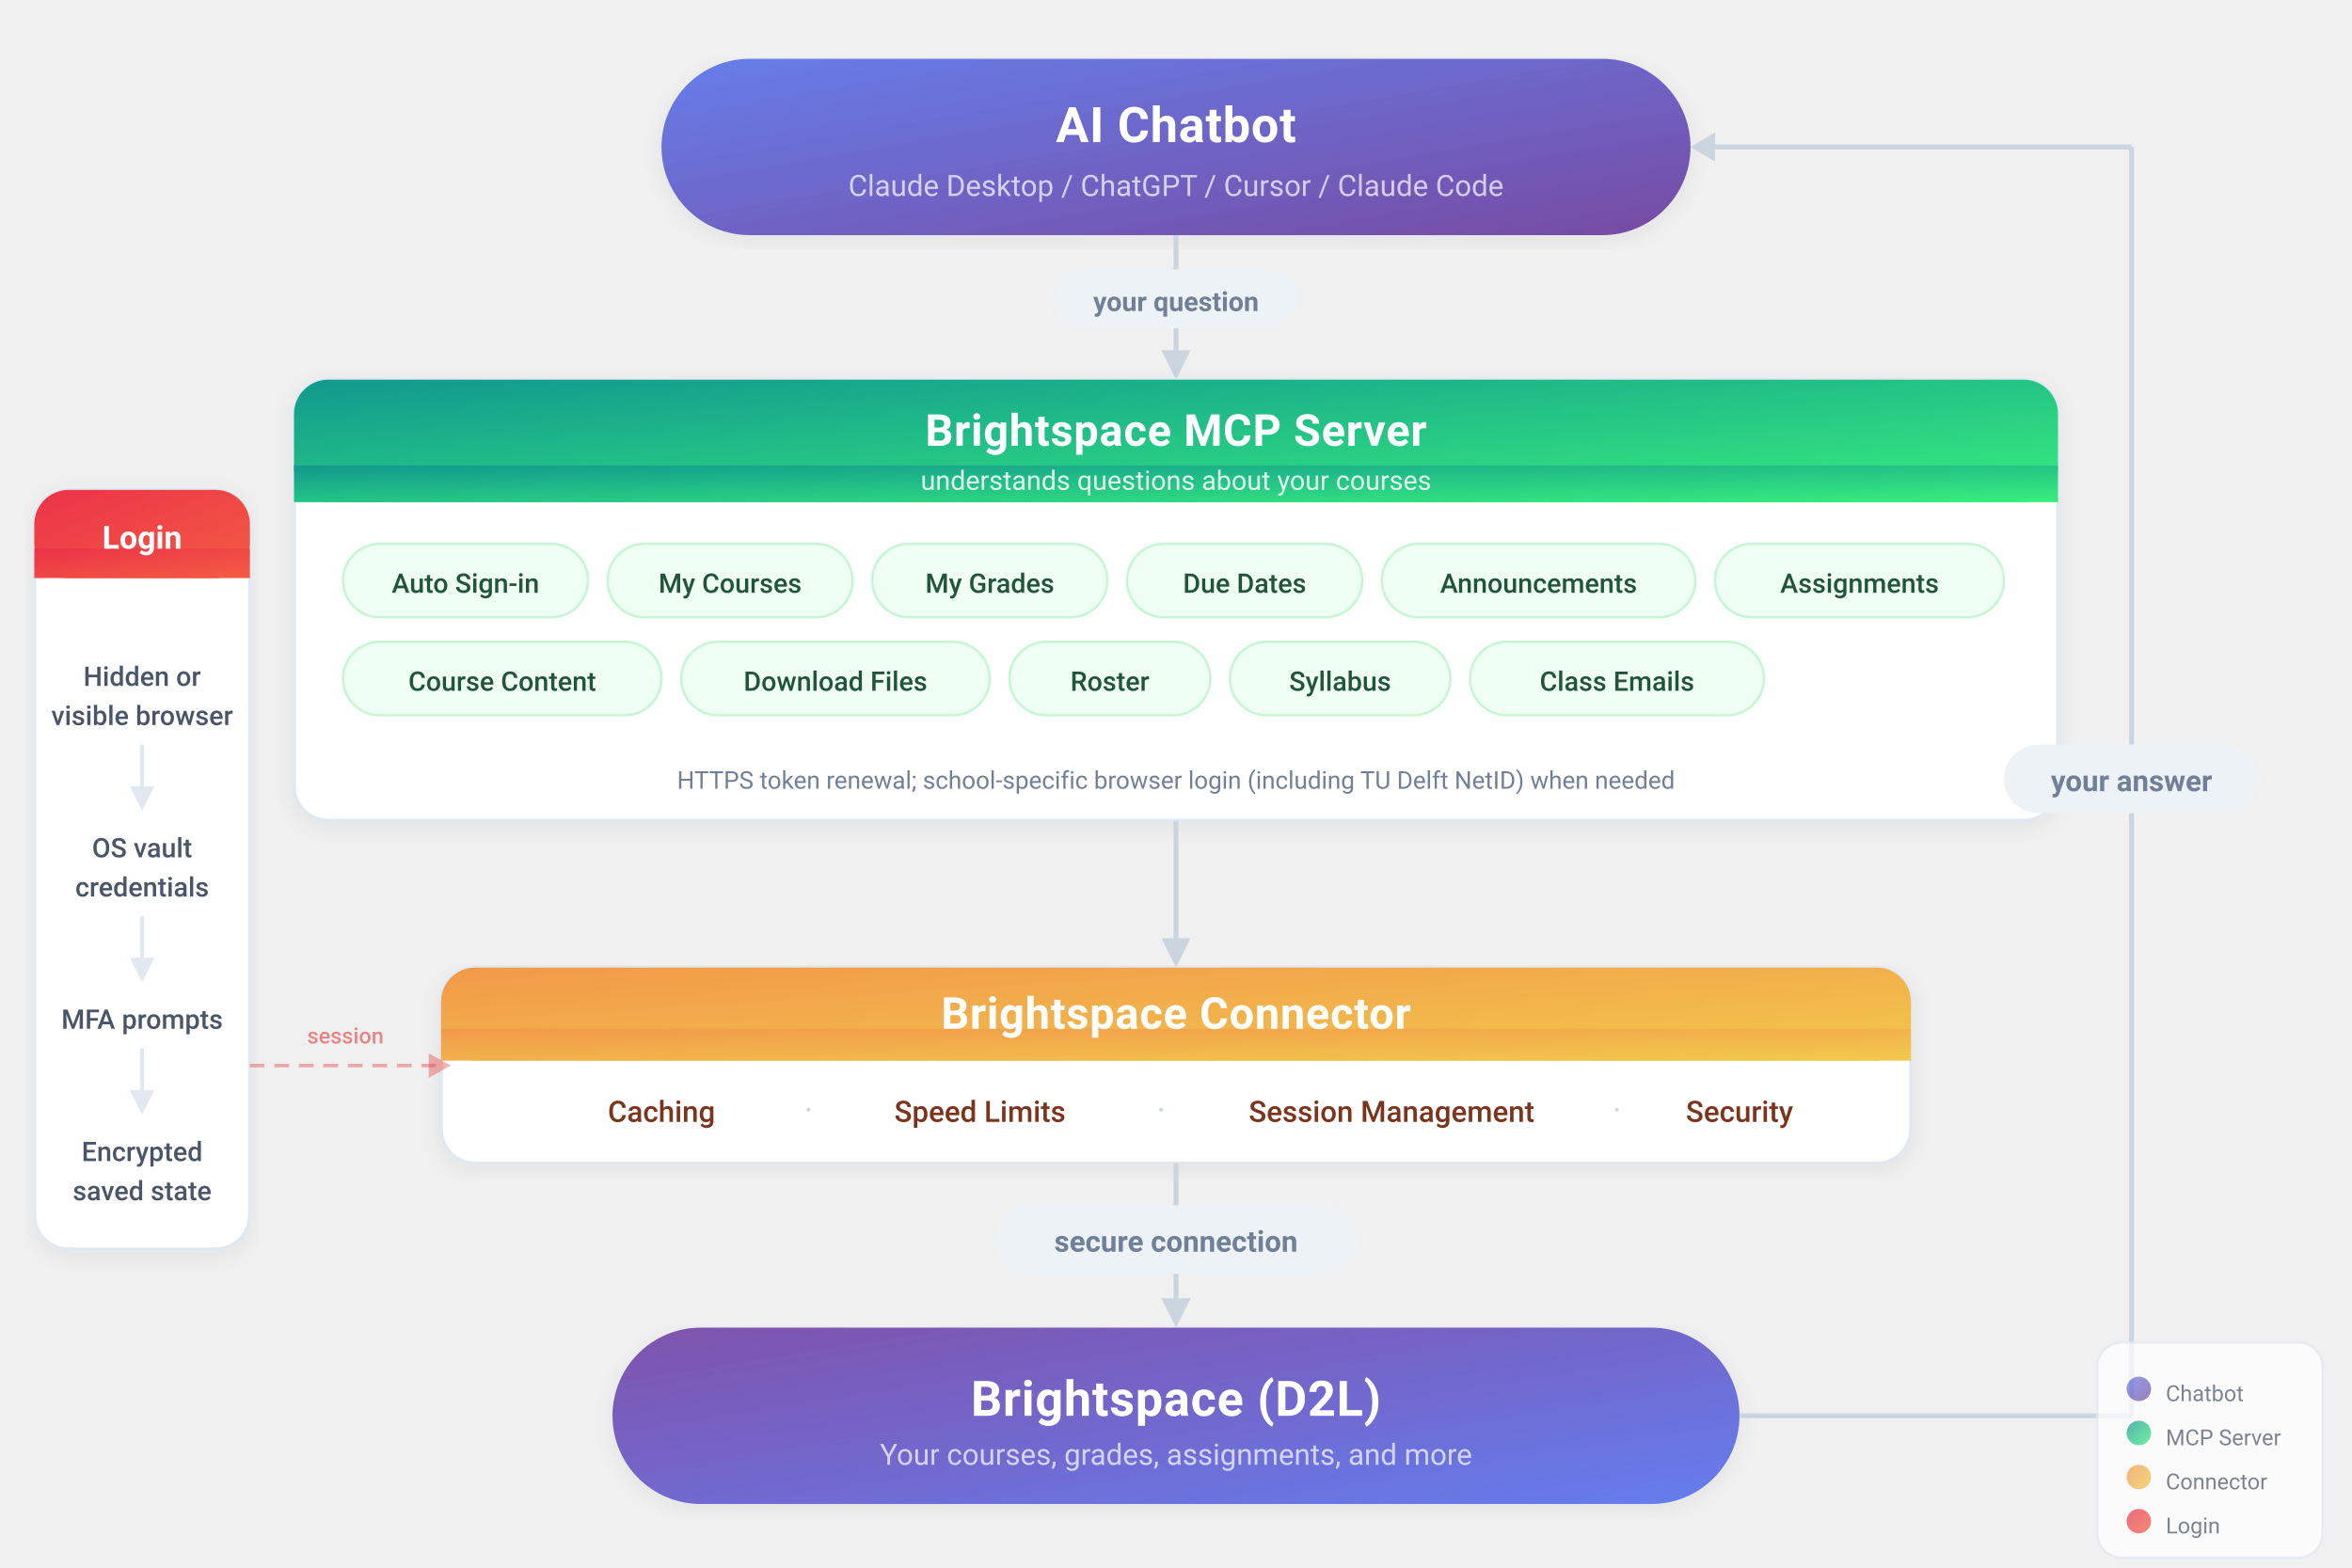
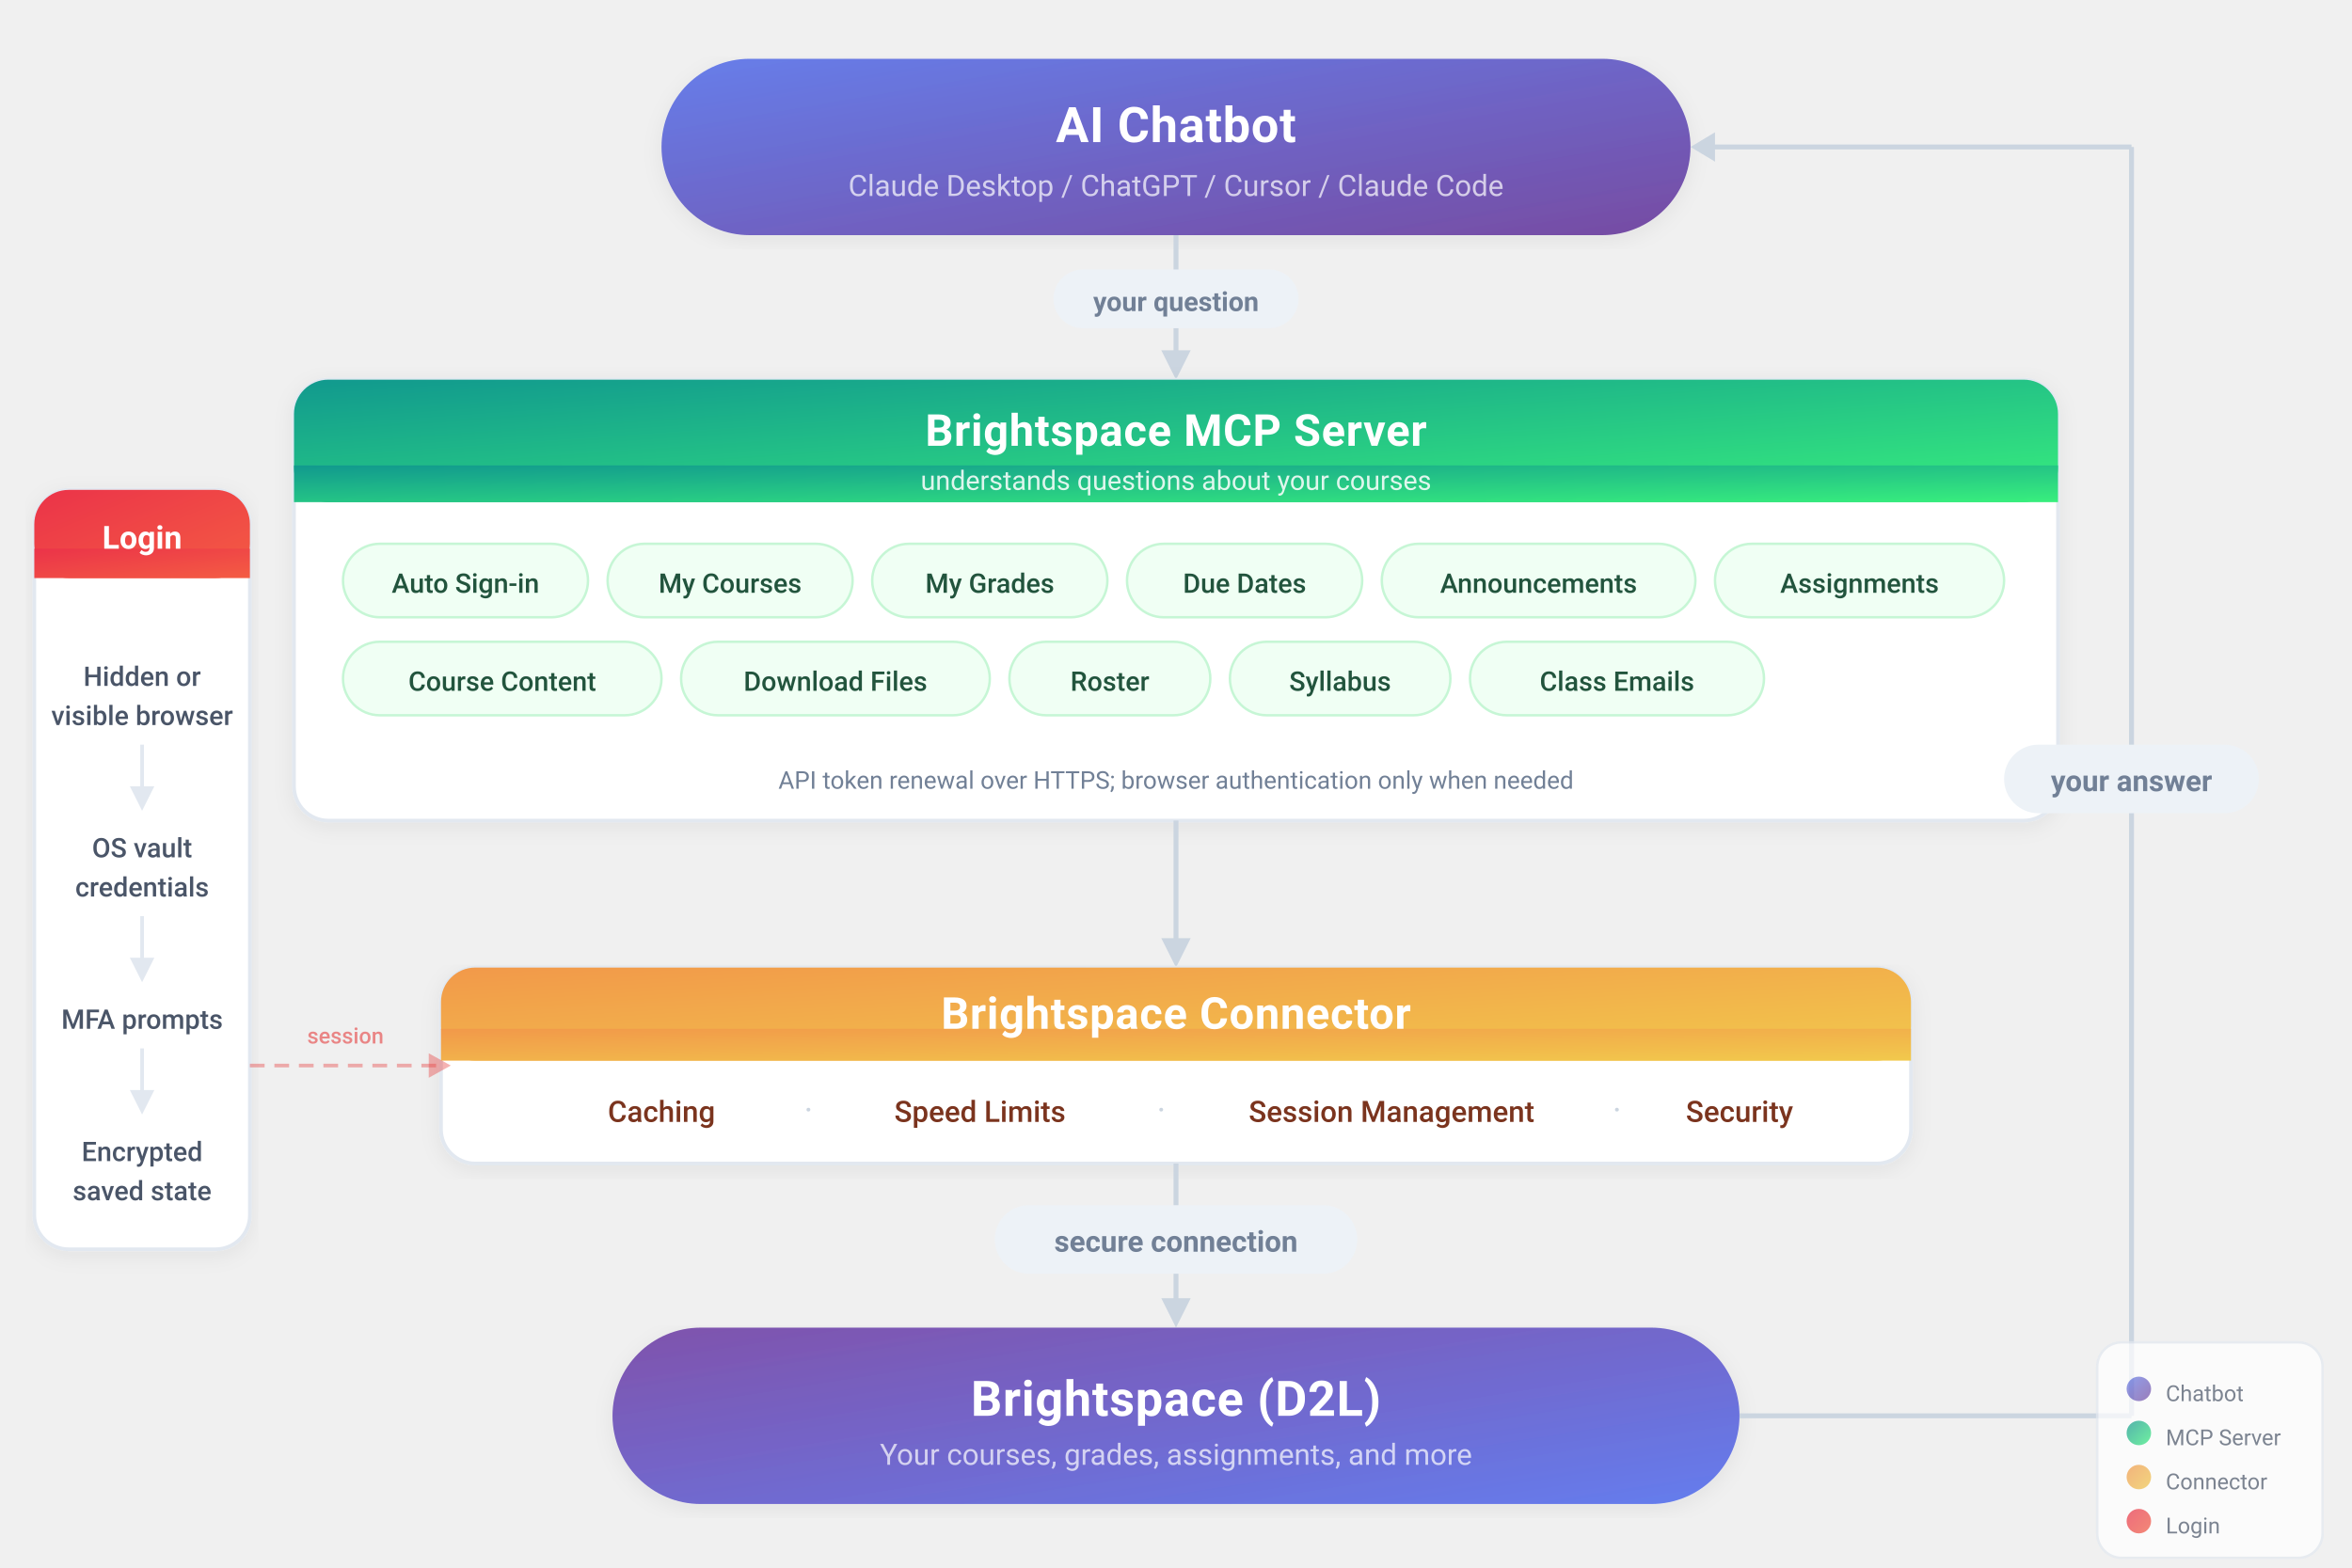
<svg xmlns="http://www.w3.org/2000/svg" viewBox="0 0 960 640" font-family="-apple-system, BlinkMacSystemFont, 'Segoe UI', Roboto, sans-serif">
  <defs>
    <filter id="shadow" x="-4%" y="-4%" width="108%" height="112%">
      <feDropShadow dx="0" dy="2" stdDeviation="4" flood-opacity="0.06" />
    </filter>
    <linearGradient id="chatbotGrad" x1="0" y1="0" x2="1" y2="1">
      <stop offset="0%" stop-color="#667eea" />
      <stop offset="100%" stop-color="#764ba2" />
    </linearGradient>
    <linearGradient id="pluginGrad" x1="0" y1="0" x2="1" y2="1">
      <stop offset="0%" stop-color="#11998e" />
      <stop offset="100%" stop-color="#38ef7d" />
    </linearGradient>
    <linearGradient id="connectorGrad" x1="0" y1="0" x2="1" y2="1">
      <stop offset="0%" stop-color="#f2994a" />
      <stop offset="100%" stop-color="#f2c94c" />
    </linearGradient>
    <linearGradient id="loginGrad" x1="0" y1="0" x2="1" y2="1">
      <stop offset="0%" stop-color="#eb3349" />
      <stop offset="100%" stop-color="#f45c43" />
    </linearGradient>
    <linearGradient id="bsGrad" x1="0" y1="0" x2="1" y2="1">
      <stop offset="0%" stop-color="#7f53ac" />
      <stop offset="100%" stop-color="#647dee" />
    </linearGradient>
  </defs>
  <rect x="270" y="24" width="420" height="72" rx="36" fill="url(#chatbotGrad)" filter="url(#shadow)" />
  <text x="480" y="58" text-anchor="middle" fill="#fff" font-size="20" font-weight="700" letter-spacing="0.3">AI Chatbot</text>
  <text x="480" y="80" text-anchor="middle" fill="rgba(255,255,255,0.7)" font-size="12">Claude Desktop  /  ChatGPT  /  Cursor  /  Claude Code</text>
  <line x1="480" y1="96" x2="480" y2="148" stroke="#cbd5e0" stroke-width="2" />
  <polygon points="474,143 480,155 486,143" fill="#cbd5e0" />
  <rect x="430" y="110" width="100" height="24" rx="12" fill="#edf2f7" />
  <text x="480" y="127" text-anchor="middle" fill="#718096" font-size="11" font-weight="600">your question</text>
  <rect x="120" y="155" width="720" height="180" rx="14" fill="#fff" stroke="#e2e8f0" stroke-width="1.5" filter="url(#shadow)" />
  <rect x="120" y="155" width="720" height="50" rx="14" fill="url(#pluginGrad)" />
  <rect x="120" y="190" width="720" height="15" fill="url(#pluginGrad)" />
  <text x="480" y="182" text-anchor="middle" fill="#fff" font-size="18" font-weight="700" letter-spacing="0.3">Brightspace MCP Server</text>
  <text x="480" y="200" text-anchor="middle" fill="rgba(255,255,255,0.85)" font-size="11">understands questions about your courses</text>
  <rect x="140" y="222" width="100" height="30" rx="15" fill="#f0fff4" stroke="#c6f6d5" stroke-width="1" />
  <text x="190" y="242" text-anchor="middle" fill="#22543d" font-size="11" font-weight="500">Auto Sign-in</text>
  <rect x="248" y="222" width="100" height="30" rx="15" fill="#f0fff4" stroke="#c6f6d5" stroke-width="1" />
  <text x="298" y="242" text-anchor="middle" fill="#22543d" font-size="11" font-weight="500">My Courses</text>
  <rect x="356" y="222" width="96" height="30" rx="15" fill="#f0fff4" stroke="#c6f6d5" stroke-width="1" />
  <text x="404" y="242" text-anchor="middle" fill="#22543d" font-size="11" font-weight="500">My Grades</text>
  <rect x="460" y="222" width="96" height="30" rx="15" fill="#f0fff4" stroke="#c6f6d5" stroke-width="1" />
  <text x="508" y="242" text-anchor="middle" fill="#22543d" font-size="11" font-weight="500">Due Dates</text>
  <rect x="564" y="222" width="128" height="30" rx="15" fill="#f0fff4" stroke="#c6f6d5" stroke-width="1" />
  <text x="628" y="242" text-anchor="middle" fill="#22543d" font-size="11" font-weight="500">Announcements</text>
  <rect x="700" y="222" width="118" height="30" rx="15" fill="#f0fff4" stroke="#c6f6d5" stroke-width="1" />
  <text x="759" y="242" text-anchor="middle" fill="#22543d" font-size="11" font-weight="500">Assignments</text>
  <rect x="140" y="262" width="130" height="30" rx="15" fill="#f0fff4" stroke="#c6f6d5" stroke-width="1" />
  <text x="205" y="282" text-anchor="middle" fill="#22543d" font-size="11" font-weight="500">Course Content</text>
  <rect x="278" y="262" width="126" height="30" rx="15" fill="#f0fff4" stroke="#c6f6d5" stroke-width="1" />
  <text x="341" y="282" text-anchor="middle" fill="#22543d" font-size="11" font-weight="500">Download Files</text>
  <rect x="412" y="262" width="82" height="30" rx="15" fill="#f0fff4" stroke="#c6f6d5" stroke-width="1" />
  <text x="453" y="282" text-anchor="middle" fill="#22543d" font-size="11" font-weight="500">Roster</text>
  <rect x="502" y="262" width="90" height="30" rx="15" fill="#f0fff4" stroke="#c6f6d5" stroke-width="1" />
  <text x="547" y="282" text-anchor="middle" fill="#22543d" font-size="11" font-weight="500">Syllabus</text>
  <rect x="600" y="262" width="120" height="30" rx="15" fill="#f0fff4" stroke="#c6f6d5" stroke-width="1" />
  <text x="660" y="282" text-anchor="middle" fill="#22543d" font-size="11" font-weight="500">Class Emails</text>
-   <text x="480" y="322" text-anchor="middle" fill="#718096" font-size="10">HTTPS token renewal; school-specific browser login (including TU Delft NetID) when needed</text>
+   <text x="480" y="322" text-anchor="middle" fill="#718096" font-size="10">API token renewal over HTTPS; browser authentication only when needed</text>
  <line x1="480" y1="335" x2="480" y2="388" stroke="#cbd5e0" stroke-width="2" />
  <polygon points="474,383 480,395 486,383" fill="#cbd5e0" />
  <rect x="180" y="395" width="600" height="80" rx="14" fill="#fff" stroke="#e2e8f0" stroke-width="1.5" filter="url(#shadow)" />
  <rect x="180" y="395" width="600" height="38" rx="14" fill="url(#connectorGrad)" />
  <rect x="180" y="420" width="600" height="13" fill="url(#connectorGrad)" />
  <text x="480" y="420" text-anchor="middle" fill="#fff" font-size="18" font-weight="700" letter-spacing="0.3">Brightspace Connector</text>
  <text x="270" y="458" text-anchor="middle" fill="#7b341e" font-size="12" font-weight="500">Caching</text>
  <text x="330" y="458" text-anchor="middle" fill="#cbd5e0" font-size="14">·</text>
  <text x="400" y="458" text-anchor="middle" fill="#7b341e" font-size="12" font-weight="500">Speed Limits</text>
  <text x="474" y="458" text-anchor="middle" fill="#cbd5e0" font-size="14">·</text>
  <text x="568" y="458" text-anchor="middle" fill="#7b341e" font-size="12" font-weight="500">Session Management</text>
  <text x="660" y="458" text-anchor="middle" fill="#cbd5e0" font-size="14">·</text>
  <text x="710" y="458" text-anchor="middle" fill="#7b341e" font-size="12" font-weight="500">Security</text>
  <line x1="480" y1="475" x2="480" y2="535" stroke="#cbd5e0" stroke-width="2" />
  <polygon points="474,530 480,542 486,530" fill="#cbd5e0" />
  <rect x="406" y="492" width="148" height="28" rx="14" fill="#edf2f7" />
  <text x="480" y="511" text-anchor="middle" fill="#718096" font-size="12" font-weight="600">secure connection</text>
  <rect x="250" y="542" width="460" height="72" rx="36" fill="url(#bsGrad)" filter="url(#shadow)" />
  <text x="480" y="578" text-anchor="middle" fill="#fff" font-size="20" font-weight="700" letter-spacing="0.3">Brightspace (D2L)</text>
  <text x="480" y="598" text-anchor="middle" fill="rgba(255,255,255,0.7)" font-size="12">Your courses, grades, assignments, and more</text>
  <line x1="710" y1="578" x2="870" y2="578" stroke="#cbd5e0" stroke-width="2" />
  <line x1="870" y1="578" x2="870" y2="60" stroke="#cbd5e0" stroke-width="2" />
  <line x1="870" y1="60" x2="696" y2="60" stroke="#cbd5e0" stroke-width="2" />
  <polygon points="700,54 690,60 700,66" fill="#cbd5e0" />
  <rect x="818" y="304" width="104" height="28" rx="14" fill="#edf2f7" />
  <text x="870" y="323" text-anchor="middle" fill="#718096" font-size="12" font-weight="600">your answer</text>
  <rect x="14" y="200" width="88" height="310" rx="14" fill="#fff" stroke="#e2e8f0" stroke-width="1.5" filter="url(#shadow)" />
  <rect x="14" y="200" width="88" height="36" rx="14" fill="url(#loginGrad)" />
  <rect x="14" y="224" width="88" height="12" fill="url(#loginGrad)" />
  <text x="58" y="224" text-anchor="middle" fill="#fff" font-size="13" font-weight="700">Login</text>
  <text x="58" y="280" text-anchor="middle" fill="#4a5568" font-size="11" font-weight="500">Hidden or</text>
  <text x="58" y="296" text-anchor="middle" fill="#4a5568" font-size="11" font-weight="500">visible browser</text>
  <line x1="58" y1="304" x2="58" y2="326" stroke="#e2e8f0" stroke-width="1.5" />
  <polygon points="53,321 58,331 63,321" fill="#e2e8f0" />
  <text x="58" y="350" text-anchor="middle" fill="#4a5568" font-size="11" font-weight="500">OS vault</text>
  <text x="58" y="366" text-anchor="middle" fill="#4a5568" font-size="11" font-weight="500">credentials</text>
  <line x1="58" y1="374" x2="58" y2="396" stroke="#e2e8f0" stroke-width="1.5" />
  <polygon points="53,391 58,401 63,391" fill="#e2e8f0" />
  <text x="58" y="420" text-anchor="middle" fill="#4a5568" font-size="11" font-weight="500">MFA prompts</text>
  <line x1="58" y1="428" x2="58" y2="450" stroke="#e2e8f0" stroke-width="1.5" />
  <polygon points="53,445 58,455 63,445" fill="#e2e8f0" />
  <text x="58" y="474" text-anchor="middle" fill="#4a5568" font-size="11" font-weight="500">Encrypted</text>
  <text x="58" y="490" text-anchor="middle" fill="#4a5568" font-size="11" font-weight="500">saved state</text>
  <line x1="102" y1="435" x2="180" y2="435" stroke="#e53e3e" stroke-width="1.5" stroke-dasharray="6,4" opacity="0.4" />
  <polygon points="175,430 184,435 175,440" fill="#e53e3e" opacity="0.4" />
  <text x="141" y="426" text-anchor="middle" fill="#e53e3e" font-size="9" font-weight="500" opacity="0.6">session</text>
  <g opacity="0.7">
    <rect x="856" y="548" width="92" height="88" rx="10" fill="#fff" stroke="#e2e8f0" stroke-width="1" />
    <rect x="868" y="562" width="10" height="10" rx="5" fill="url(#chatbotGrad)" />
    <text x="884" y="572" fill="#4a5568" font-size="9">Chatbot</text>
    <rect x="868" y="580" width="10" height="10" rx="5" fill="url(#pluginGrad)" />
    <text x="884" y="590" fill="#4a5568" font-size="9">MCP Server</text>
    <rect x="868" y="598" width="10" height="10" rx="5" fill="url(#connectorGrad)" />
    <text x="884" y="608" fill="#4a5568" font-size="9">Connector</text>
    <rect x="868" y="616" width="10" height="10" rx="5" fill="url(#loginGrad)" />
    <text x="884" y="626" fill="#4a5568" font-size="9">Login</text>
  </g>
</svg>
